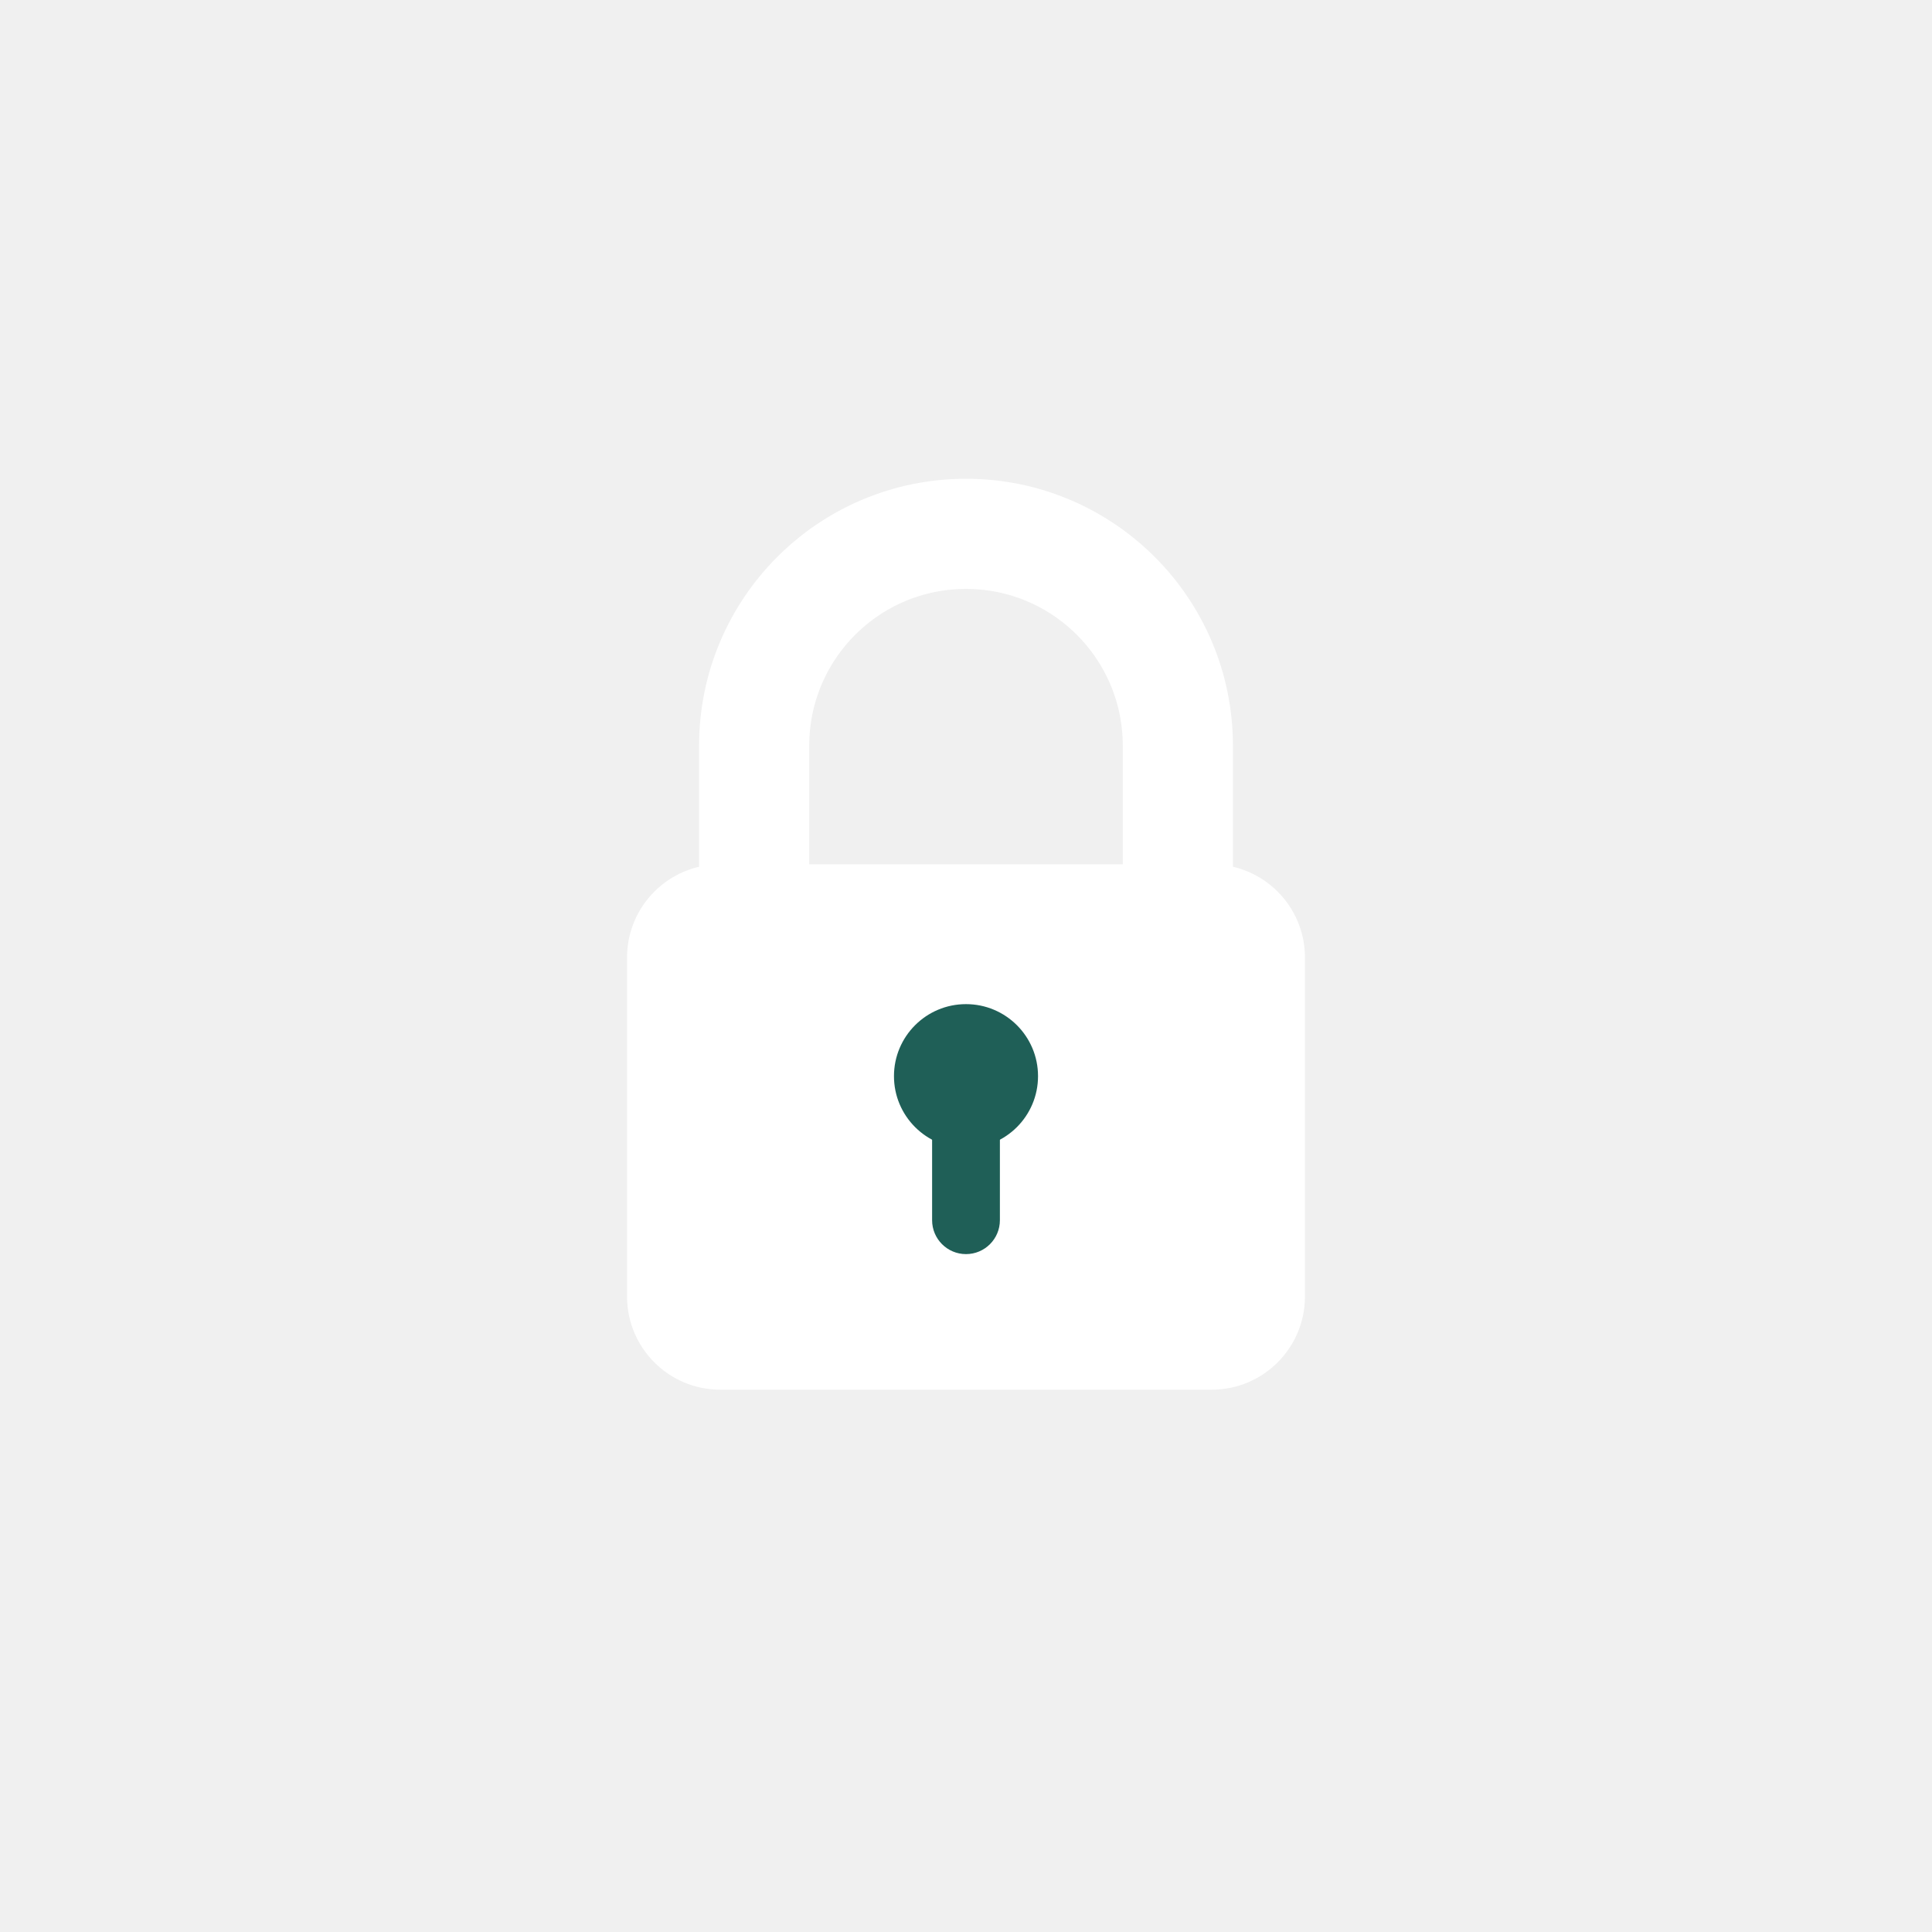
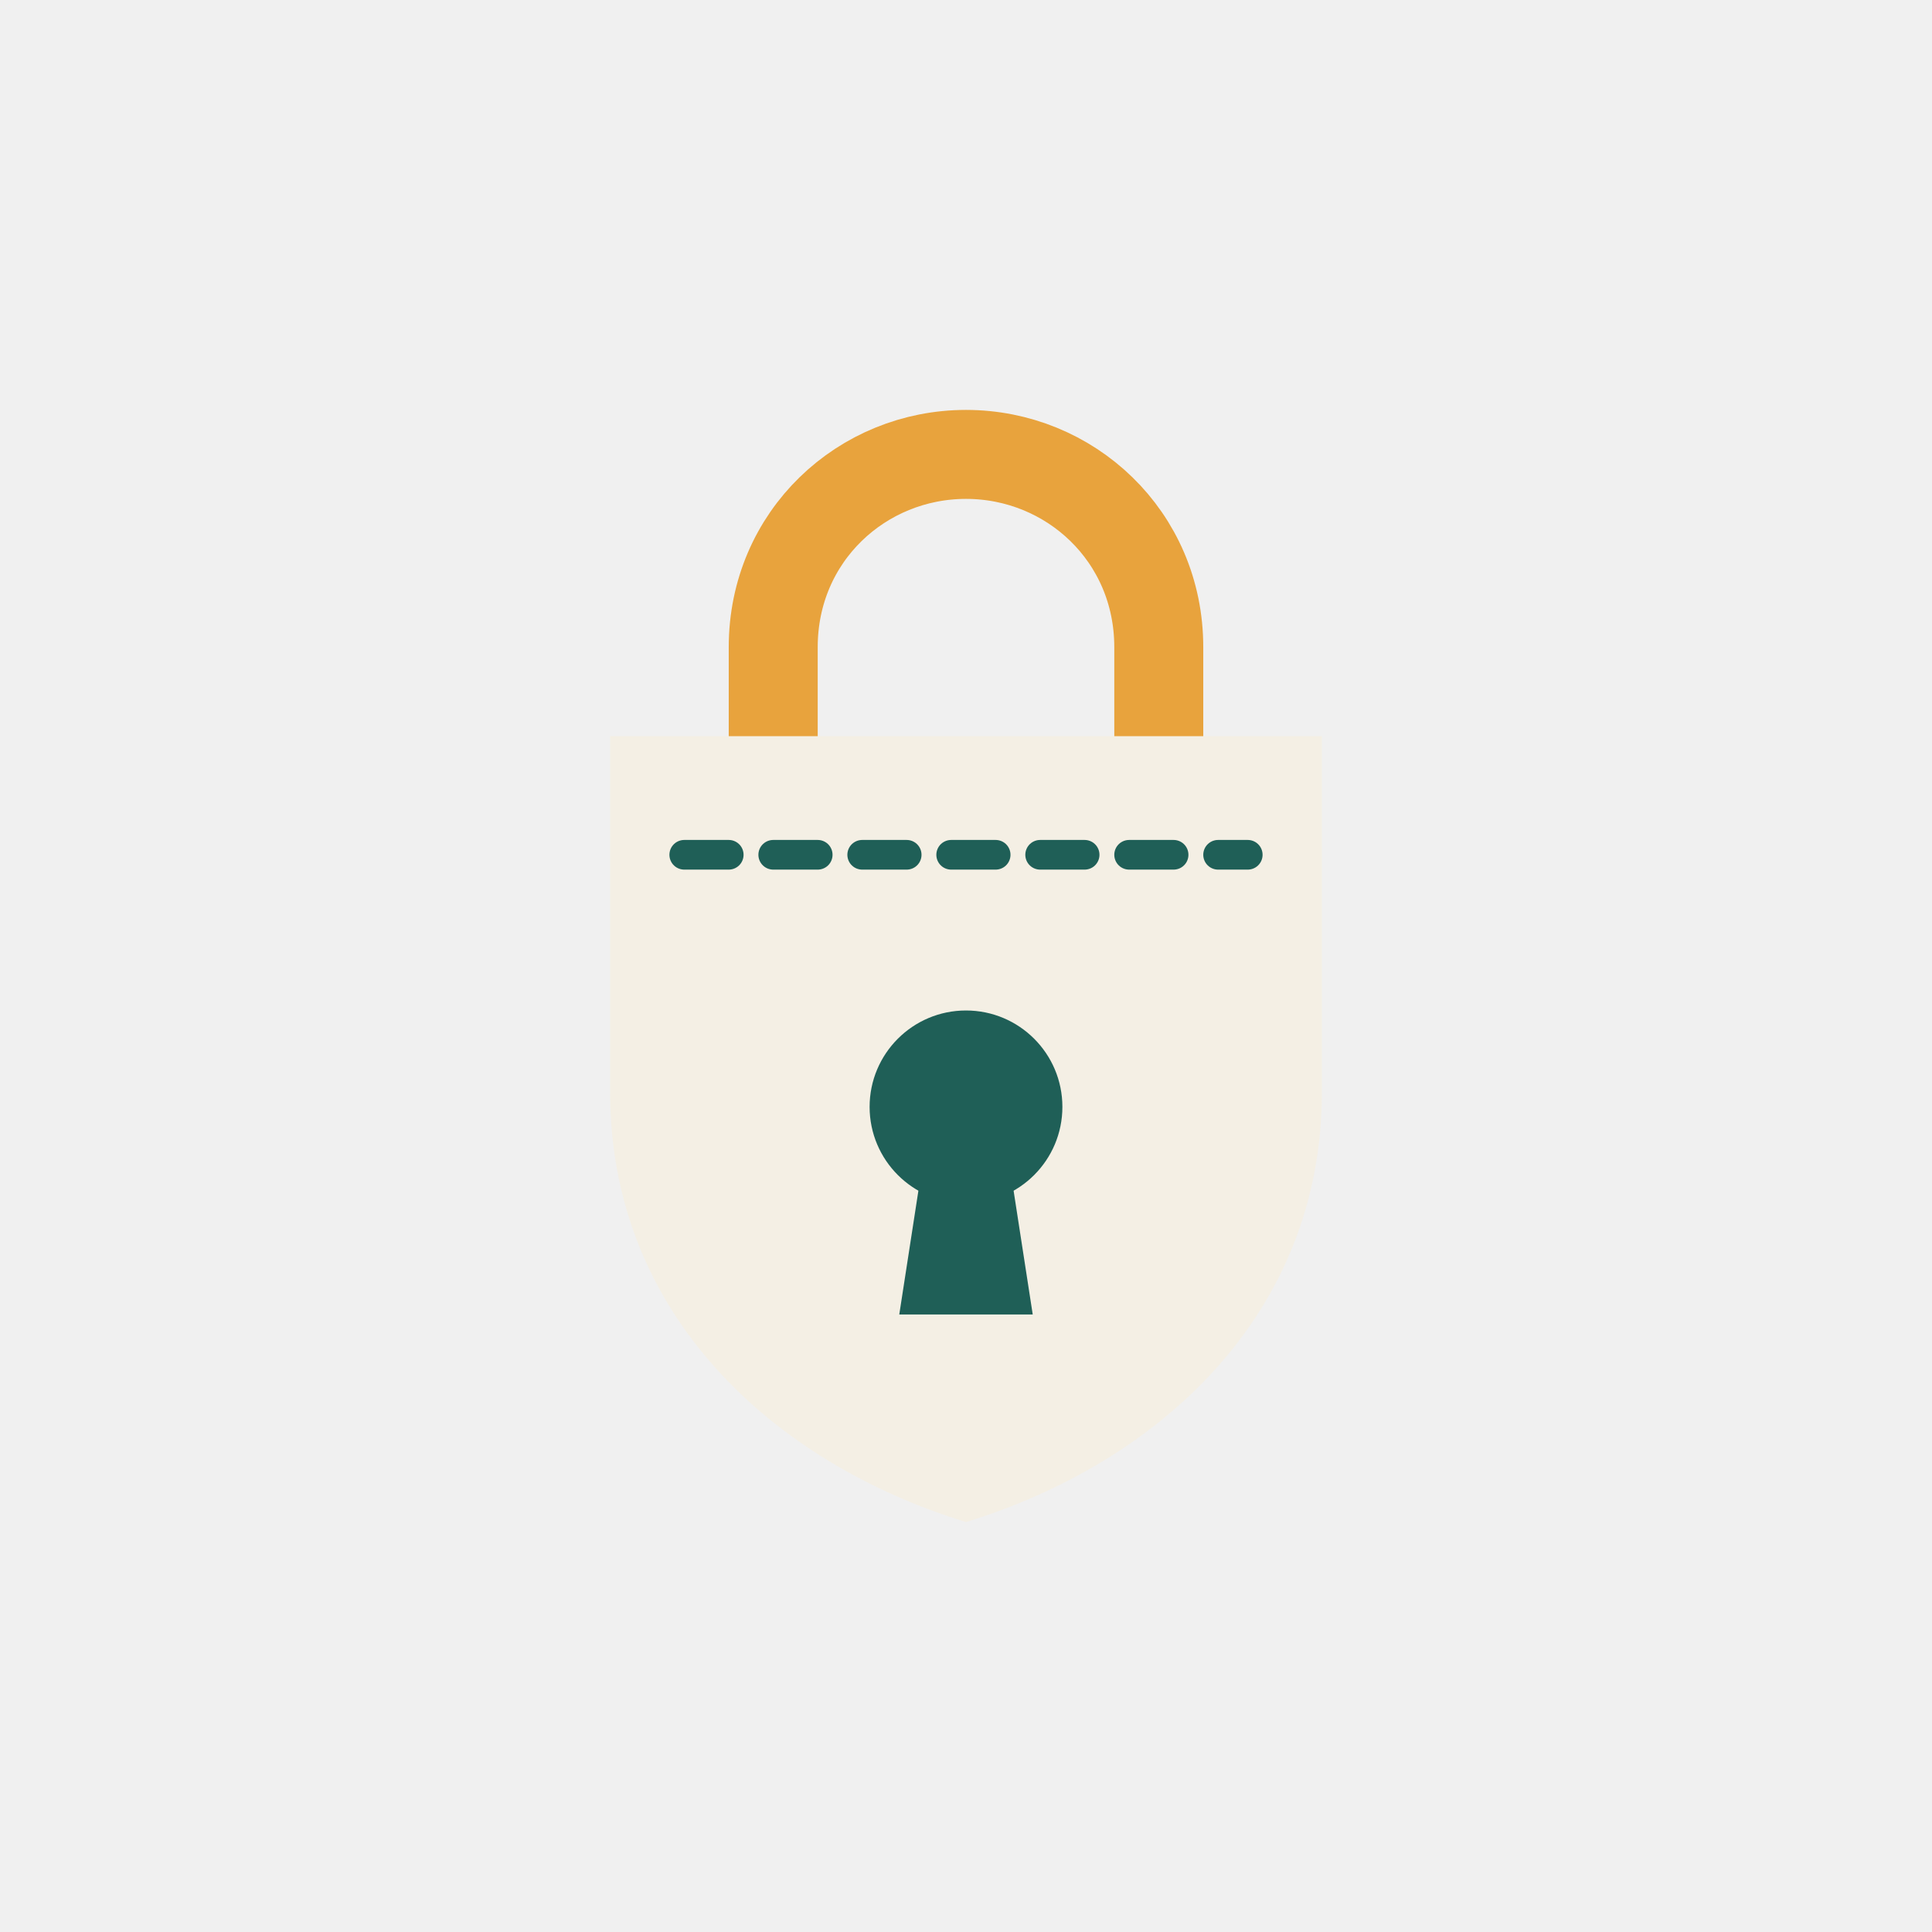
<svg xmlns="http://www.w3.org/2000/svg" width="456" height="456" viewBox="0 0 456 456" version="1.1">
-   <path d="M178 208 V176 a50 50 0 0 1 100 0 V208" fill="none" stroke="#FFFFFF" stroke-width="26" stroke-linecap="round" />
-   <rect x="148" y="204" width="160" height="124" rx="22" fill="#FFFFFF" />
-   <circle cx="228" cy="254" r="17" fill="#1F5F57" />
-   <rect x="220" y="258" width="16" height="38" rx="8" fill="#1F5F57" />
+   <g transform="translate(228 228) scale(3.5) translate(-50 -47.5)">
+     <path d="M37 33 V26 C37 18.5 43 13 50 13 C57 13 63 18.5 63 26 V33" fill="none" stroke="#E8A33D" stroke-width="6" stroke-linecap="round" />
+     <path d="M26 32 H74 V56 C74 71 63 81 50 85 C37 81 26 71 26 56 Z" fill="#F4EFE4" />
+     <path d="M31 40 H69" stroke="#1F5F57" stroke-width="2" stroke-dasharray="3 3" stroke-linecap="round" />
+     <circle cx="50" cy="57" r="6.5" fill="#1F5F57" />
+     <path d="M47.2 60 L45.5 71 H54.5 L52.8 60 Z" fill="#1F5F57" />
+   </g>
</svg>
